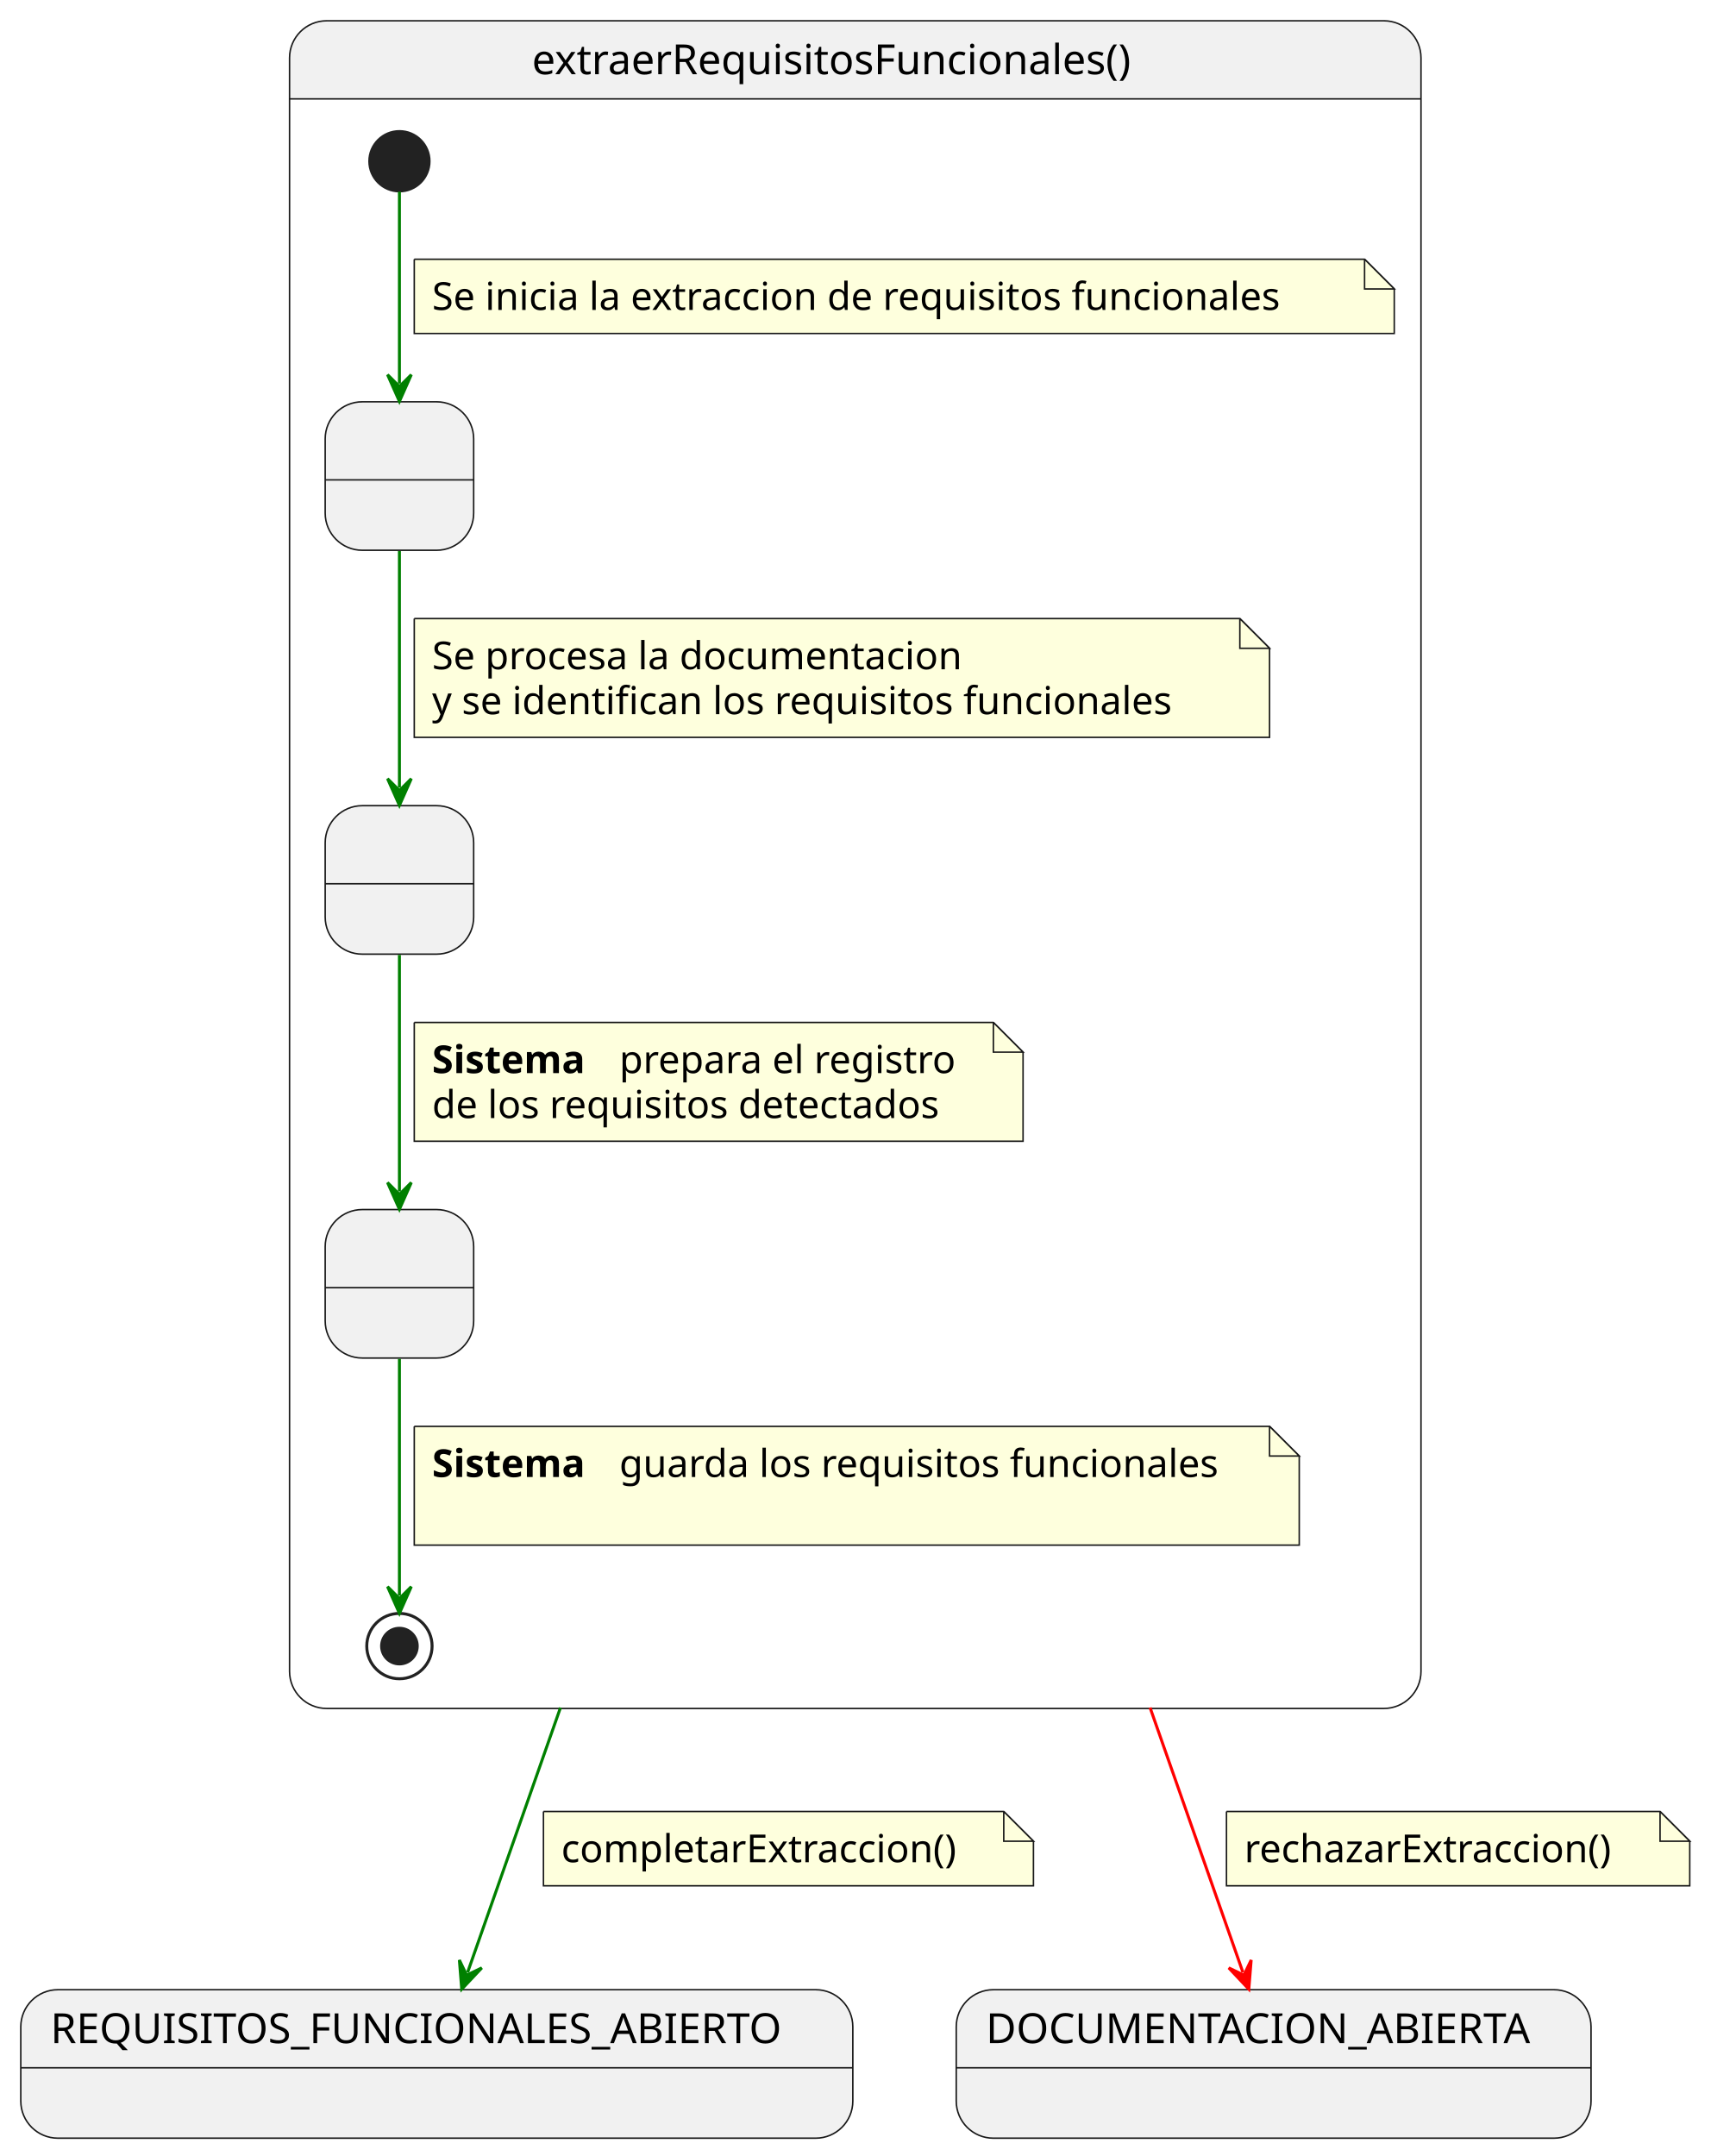
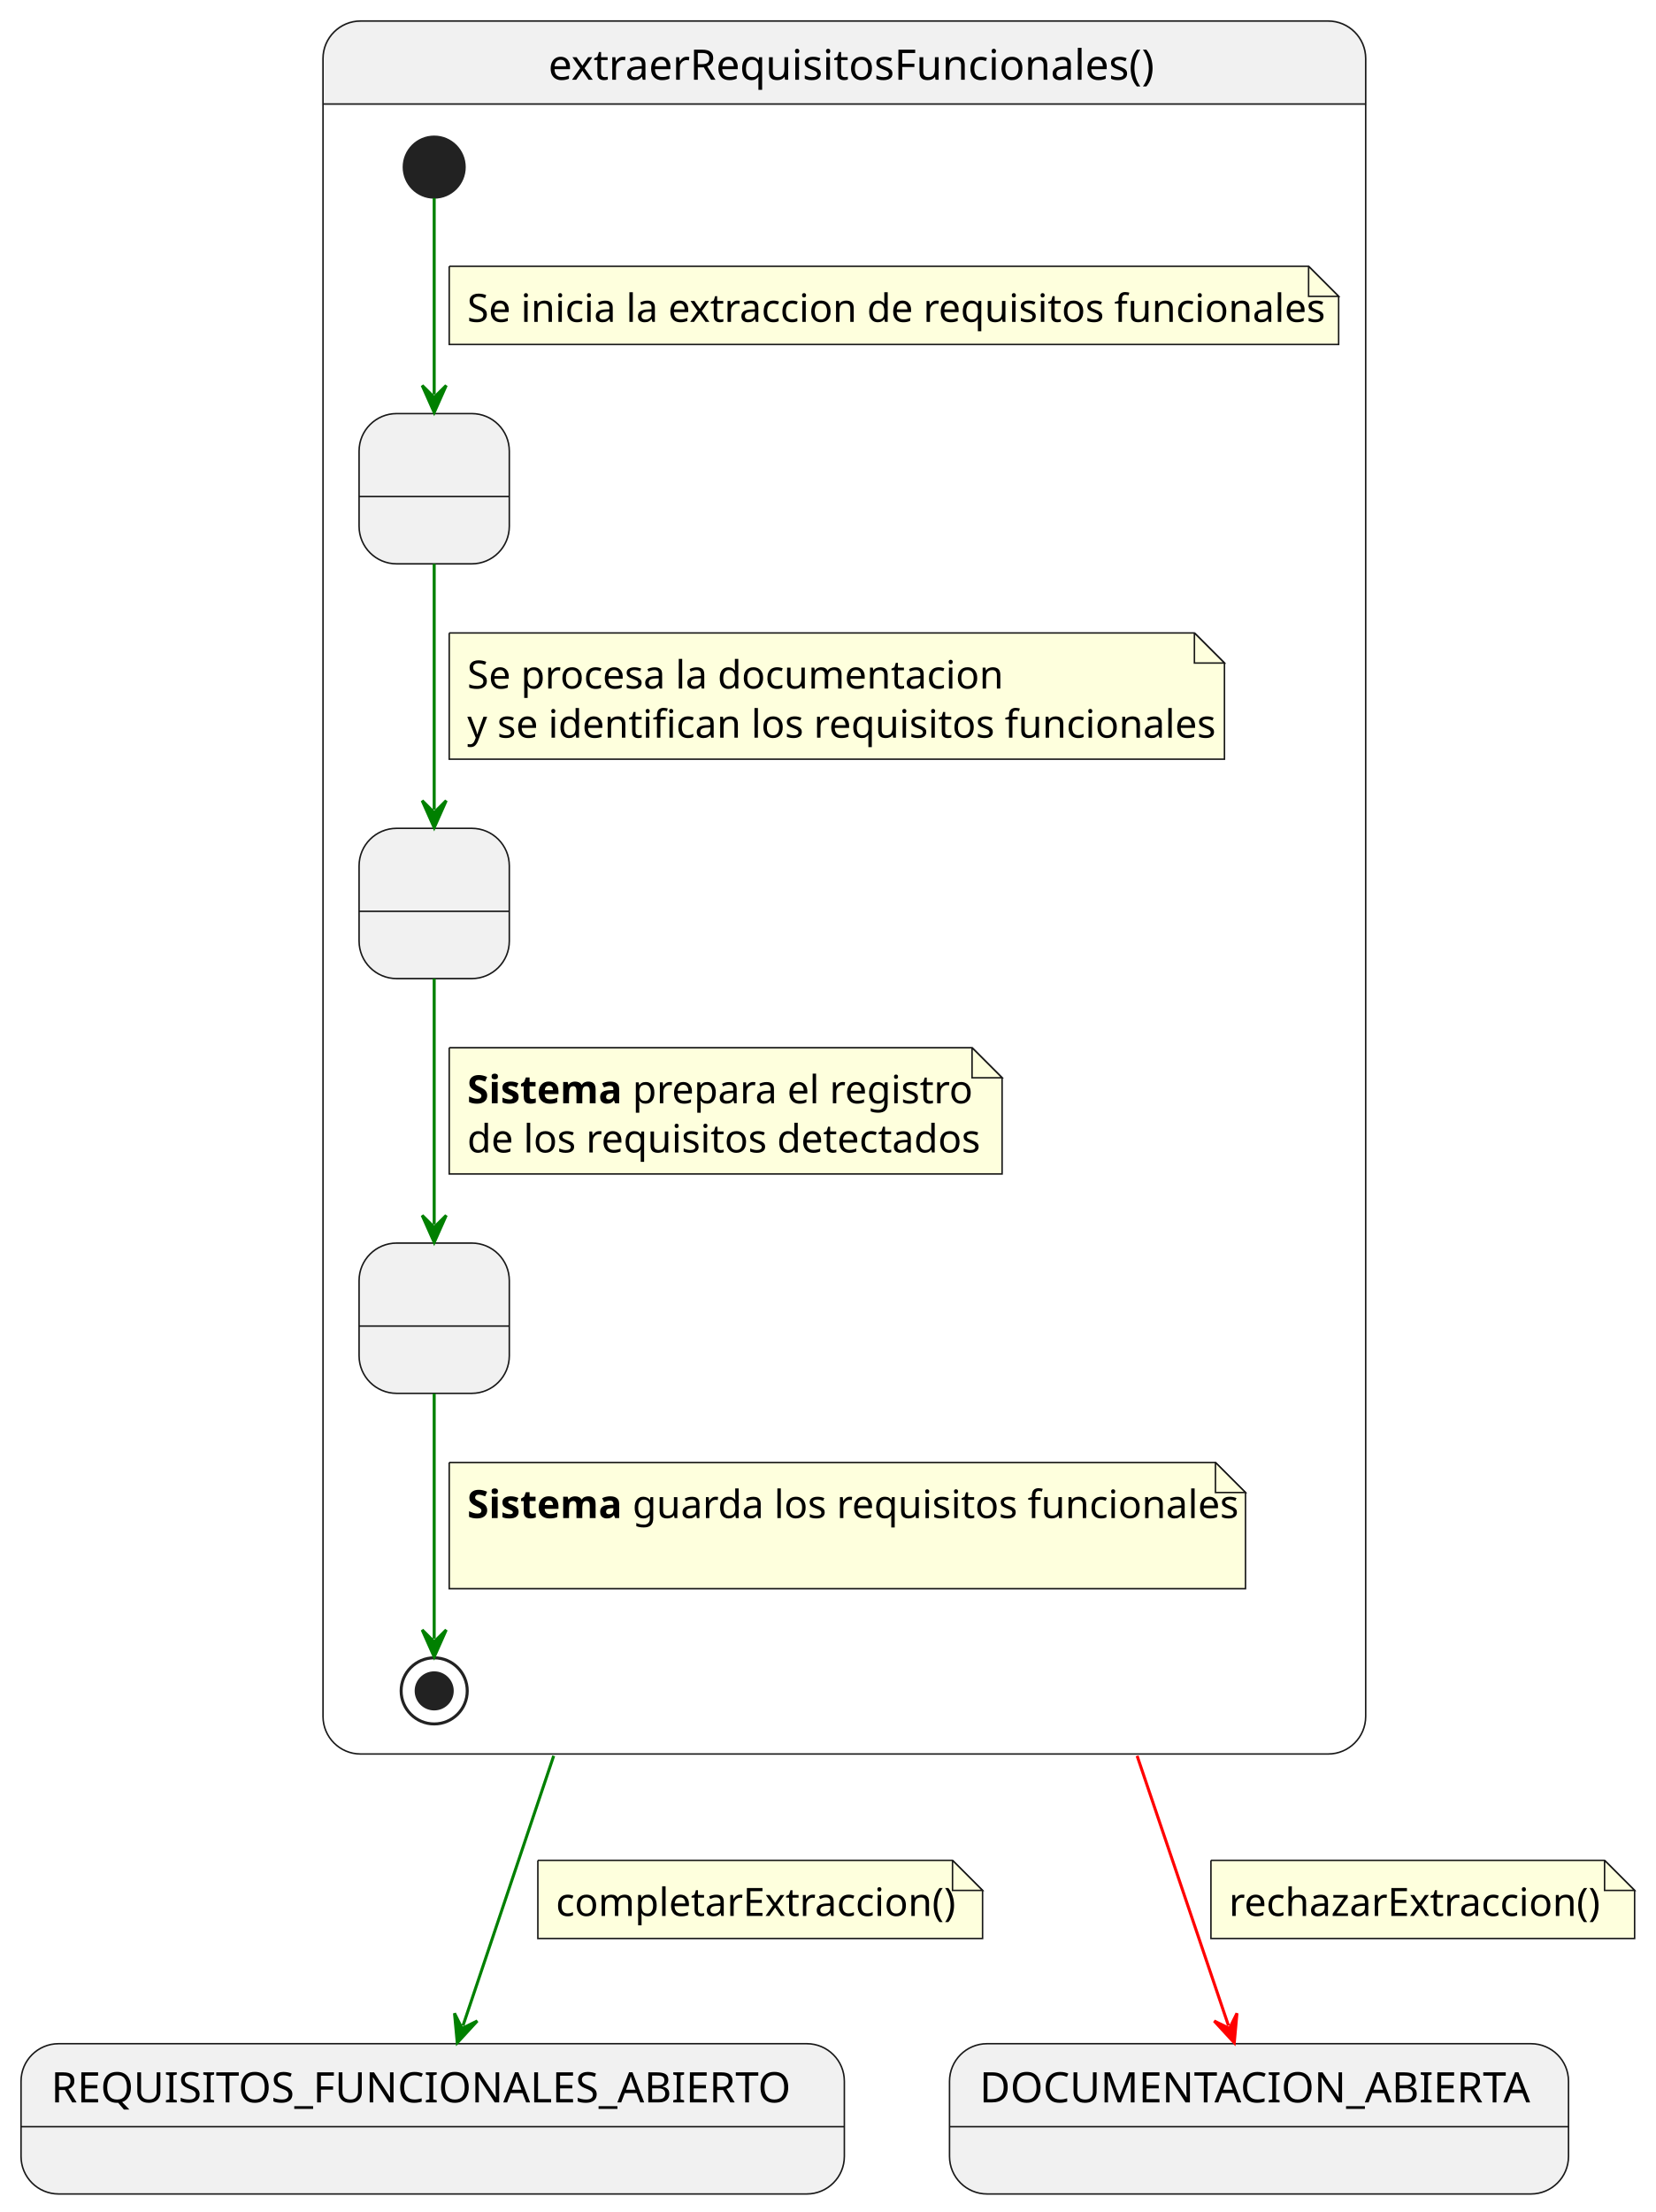
- <svg xmlns="http://www.w3.org/2000/svg" contentStyleType="text/css" data-diagram-type="STATE" height="726px" preserveAspectRatio="none" style="width:576px;height:726px;background:#FFFFFF;" version="1.1" viewBox="0 0 576 726" width="576px" zoomAndPan="magnify">
+ <svg xmlns="http://www.w3.org/2000/svg" contentStyleType="text/css" height="736px" preserveAspectRatio="none" style="width:551px;height:736px;background:#FFFFFF;" version="1.1" viewBox="0 0 551 736" width="551px" zoomAndPan="magnify">
  <defs />
  <g>
-     <path d="M110,7 L466,7 A12.5,12.5 0 0 1 478.5,19.5 L478.5,33.297 L97.5,33.297 L97.5,19.5 A12.5,12.5 0 0 1 110,7" fill="#F1F1F1" />
-     <rect fill="none" height="568.297" rx="12.5" ry="12.5" style="stroke:#181818;stroke-width:0.5;" width="381" x="97.5" y="7" />
-     <line style="stroke:#181818;stroke-width:0.5;" x1="97.5" x2="478.5" y1="33.297" y2="33.297" />
-     <text fill="#000000" font-family="sans-serif" font-size="14" lengthAdjust="spacing" textLength="217.738" x="179.131" y="24.995">extraerRequisitosFuncionales()</text>
+     <path d="M120,7 L442,7 A12.5,12.5 0 0 1 454.5,19.5 L454.5,34.609 L107.5,34.609 L107.5,19.5 A12.5,12.5 0 0 1 120,7 " fill="#F1F1F1" style="stroke:#F1F1F1;stroke-width:1.0;" />
+     <rect fill="none" height="576.609" rx="12.5" ry="12.5" style="stroke:#181818;stroke-width:0.5;" width="347" x="107.5" y="7" />
+     <line style="stroke:#181818;stroke-width:0.5;" x1="107.5" x2="454.5" y1="34.609" y2="34.609" />
+     <text fill="#000000" font-family="sans-serif" font-size="14" lengthAdjust="spacing" textLength="197" x="182.5" y="26.533">extraerRequisitosFuncionales()</text>
    <g id="extraerRequisitosFuncionales.ProcesandoDocumentacion">
-       <rect fill="#F1F1F1" height="50" rx="12.5" ry="12.5" style="stroke:#181818;stroke-width:0.5;" width="50" x="109.5" y="135.297" />
-       <line style="stroke:#181818;stroke-width:0.5;" x1="109.5" x2="159.5" y1="161.594" y2="161.594" />
-       <text fill="#000000" font-family="sans-serif" font-size="14" lengthAdjust="spacing" textLength="4.45" x="132.275" y="153.292"> </text>
+       <rect fill="#F1F1F1" height="50" rx="12.5" ry="12.5" style="stroke:#181818;stroke-width:0.5;" width="50" x="119.5" y="137.609" />
+       <line style="stroke:#181818;stroke-width:0.5;" x1="119.5" x2="169.5" y1="165.219" y2="165.219" />
+       <text fill="#000000" font-family="sans-serif" font-size="14" lengthAdjust="spacing" textLength="4" x="142.5" y="157.143"> </text>
    </g>
    <g id="extraerRequisitosFuncionales.IdentificandoRequisitos">
-       <rect fill="#F1F1F1" height="50" rx="12.5" ry="12.5" style="stroke:#181818;stroke-width:0.5;" width="50" x="109.5" y="271.297" />
-       <line style="stroke:#181818;stroke-width:0.5;" x1="109.5" x2="159.5" y1="297.594" y2="297.594" />
-       <text fill="#000000" font-family="sans-serif" font-size="14" lengthAdjust="spacing" textLength="4.45" x="132.275" y="289.292"> </text>
+       <rect fill="#F1F1F1" height="50" rx="12.5" ry="12.5" style="stroke:#181818;stroke-width:0.5;" width="50" x="119.5" y="275.609" />
+       <line style="stroke:#181818;stroke-width:0.5;" x1="119.5" x2="169.5" y1="303.219" y2="303.219" />
+       <text fill="#000000" font-family="sans-serif" font-size="14" lengthAdjust="spacing" textLength="4" x="142.5" y="295.143"> </text>
    </g>
    <g id="extraerRequisitosFuncionales.RegistrandoRequisitos">
-       <rect fill="#F1F1F1" height="50" rx="12.5" ry="12.5" style="stroke:#181818;stroke-width:0.5;" width="50" x="109.5" y="407.297" />
-       <line style="stroke:#181818;stroke-width:0.5;" x1="109.5" x2="159.5" y1="433.594" y2="433.594" />
-       <text fill="#000000" font-family="sans-serif" font-size="14" lengthAdjust="spacing" textLength="4.45" x="132.275" y="425.292"> </text>
+       <rect fill="#F1F1F1" height="50" rx="12.5" ry="12.5" style="stroke:#181818;stroke-width:0.5;" width="50" x="119.5" y="413.609" />
+       <line style="stroke:#181818;stroke-width:0.5;" x1="119.5" x2="169.5" y1="441.219" y2="441.219" />
+       <text fill="#000000" font-family="sans-serif" font-size="14" lengthAdjust="spacing" textLength="4" x="142.5" y="433.143"> </text>
    </g>
-     <ellipse cx="134.5" cy="54.297" fill="#222222" rx="10" ry="10" style="stroke:#222222;stroke-width:1;" />
-     <ellipse cx="134.5" cy="554.297" fill="none" rx="11" ry="11" style="stroke:#222222;stroke-width:1;" />
-     <ellipse cx="134.5" cy="554.297" fill="#222222" rx="6" ry="6" style="stroke:#222222;stroke-width:1;" />
-     <g class="link" data-entity-1=".start.extraerRequisitosFuncionales" data-entity-2="ProcesandoDocumentacion" data-source-line="9" data-uid="lnk3" id="link_.start.extraerRequisitosFuncionales_ProcesandoDocumentacion">
-       <path d="M134.5,64.527 C134.5,80.237 134.5,106.657 134.5,129.167" fill="none" id="*start*extraerRequisitosFuncionales-to-ProcesandoDocumentacion" style="stroke:#008000;stroke-width:1;" />
-       <polygon fill="#008000" points="134.5,135.167,138.5,126.167,134.5,130.167,130.5,126.167,134.5,135.167" style="stroke:#008000;stroke-width:1;" />
-       <path d="M139.5,87.297 L139.5,112.297 L469.5,112.297 L469.5,97.297 L459.5,87.297 L139.5,87.297" fill="#FEFFDD" style="stroke:#181818;stroke-width:0.5;" />
-       <path d="M459.5,87.297 L459.5,97.297 L469.5,97.297 L459.5,87.297" fill="#FEFFDD" style="stroke:#181818;stroke-width:0.5;" />
-       <text fill="#000000" font-family="sans-serif" font-size="13" lengthAdjust="spacing" textLength="309.271" x="145.5" y="104.364">Se inicia la extraccion de requisitos funcionales</text>
+     <ellipse cx="144.5" cy="55.609" fill="#222222" rx="10" ry="10" style="stroke:#222222;stroke-width:1.0;" />
+     <ellipse cx="144.5" cy="562.609" fill="none" rx="11" ry="11" style="stroke:#222222;stroke-width:1.0;" />
+     <ellipse cx="144.5" cy="562.609" fill="#222222" rx="6" ry="6" style="stroke:#222222;stroke-width:1.0;" />
+     <g id="link_*start*extraerRequisitosFuncionales_ProcesandoDocumentacion">
+       <path d="M144.5,65.929 C144.5,81.789 144.5,108.519 144.5,131.249 " fill="none" id="*start*extraerRequisitosFuncionales-to-ProcesandoDocumentacion" style="stroke:#008000;stroke-width:1.0;" />
+       <polygon fill="#008000" points="144.5,137.249,148.5,128.249,144.5,132.249,140.5,128.249,144.5,137.249" style="stroke:#008000;stroke-width:1.0;" />
+       <path d="M149.5,88.609 L149.5,114.609 L445.5,114.609 L445.5,98.609 L435.5,88.609 L149.5,88.609 " fill="#FEFFDD" style="stroke:#181818;stroke-width:0.5;" />
+       <path d="M435.5,88.609 L435.5,98.609 L445.5,98.609 L435.5,88.609 " fill="#FEFFDD" style="stroke:#181818;stroke-width:0.5;" />
+       <text fill="#000000" font-family="sans-serif" font-size="13" lengthAdjust="spacing" textLength="275" x="155.5" y="107.105">Se inicia la extraccion de requisitos funcionales</text>
    </g>
-     <g class="link" data-entity-1="ProcesandoDocumentacion" data-entity-2="IdentificandoRequisitos" data-source-line="14" data-uid="lnk4" id="link_ProcesandoDocumentacion_IdentificandoRequisitos">
-       <path d="M134.5,185.567 C134.5,209.847 134.5,240.987 134.5,265.207" fill="none" id="ProcesandoDocumentacion-to-IdentificandoRequisitos" style="stroke:#008000;stroke-width:1;" />
-       <polygon fill="#008000" points="134.5,271.207,138.5,262.207,134.5,266.207,130.5,262.207,134.5,271.207" style="stroke:#008000;stroke-width:1;" />
-       <path d="M139.5,208.297 L139.5,248.297 L427.5,248.297 L427.5,218.297 L417.5,208.297 L139.5,208.297" fill="#FEFFDD" style="stroke:#181818;stroke-width:0.5;" />
-       <path d="M417.5,208.297 L417.5,218.297 L427.5,218.297 L417.5,208.297" fill="#FEFFDD" style="stroke:#181818;stroke-width:0.5;" />
-       <text fill="#000000" font-family="sans-serif" font-size="13" lengthAdjust="spacing" textLength="192.169" x="145.5" y="225.364">Se procesa la documentacion</text>
-       <text fill="#000000" font-family="sans-serif" font-size="13" lengthAdjust="spacing" textLength="267.827" x="145.5" y="240.497">y se identifican los requisitos funcionales</text>
+     <g id="link_ProcesandoDocumentacion_IdentificandoRequisitos">
+       <path d="M144.5,187.609 C144.5,212.319 144.5,244.609 144.5,269.389 " fill="none" id="ProcesandoDocumentacion-to-IdentificandoRequisitos" style="stroke:#008000;stroke-width:1.0;" />
+       <polygon fill="#008000" points="144.5,275.389,148.5,266.389,144.5,270.389,140.5,266.389,144.5,275.389" style="stroke:#008000;stroke-width:1.0;" />
+       <path d="M149.5,210.609 L149.5,252.609 L407.5,252.609 L407.5,220.609 L397.5,210.609 L149.5,210.609 " fill="#FEFFDD" style="stroke:#181818;stroke-width:0.5;" />
+       <path d="M397.5,210.609 L397.5,220.609 L407.5,220.609 L397.5,210.609 " fill="#FEFFDD" style="stroke:#181818;stroke-width:0.5;" />
+       <text fill="#000000" font-family="sans-serif" font-size="13" lengthAdjust="spacing" textLength="172" x="155.5" y="229.105">Se procesa la documentacion</text>
+       <text fill="#000000" font-family="sans-serif" font-size="13" lengthAdjust="spacing" textLength="237" x="155.5" y="245.456">y se identifican los requisitos funcionales</text>
    </g>
-     <g class="link" data-entity-1="IdentificandoRequisitos" data-entity-2="RegistrandoRequisitos" data-source-line="20" data-uid="lnk5" id="link_IdentificandoRequisitos_RegistrandoRequisitos">
-       <path d="M134.5,321.567 C134.5,345.847 134.5,376.987 134.5,401.207" fill="none" id="IdentificandoRequisitos-to-RegistrandoRequisitos" style="stroke:#008000;stroke-width:1;" />
-       <polygon fill="#008000" points="134.5,407.207,138.5,398.207,134.5,402.207,130.5,398.207,134.5,407.207" style="stroke:#008000;stroke-width:1;" />
-       <path d="M139.5,344.297 L139.5,384.297 L344.5,384.297 L344.5,354.297 L334.5,344.297 L139.5,344.297" fill="#FEFFDD" style="stroke:#181818;stroke-width:0.5;" />
-       <path d="M334.5,344.297 L334.5,354.297 L344.5,354.297 L334.5,344.297" fill="#FEFFDD" style="stroke:#181818;stroke-width:0.5;" />
-       <text fill="#000000" font-family="sans-serif" font-size="13" font-weight="bold" lengthAdjust="spacing" textLength="58.906" x="145.5" y="361.364">Sistema</text>
-       <text fill="#000000" font-family="sans-serif" font-size="13" lengthAdjust="spacing" textLength="121.374" x="208.539" y="361.364">prepara el registro</text>
-       <text fill="#000000" font-family="sans-serif" font-size="13" lengthAdjust="spacing" textLength="183.174" x="145.5" y="376.497">de los requisitos detectados</text>
+     <g id="link_IdentificandoRequisitos_RegistrandoRequisitos">
+       <path d="M144.5,325.609 C144.5,350.319 144.5,382.609 144.5,407.389 " fill="none" id="IdentificandoRequisitos-to-RegistrandoRequisitos" style="stroke:#008000;stroke-width:1.0;" />
+       <polygon fill="#008000" points="144.5,413.389,148.5,404.389,144.5,408.389,140.5,404.389,144.5,413.389" style="stroke:#008000;stroke-width:1.0;" />
+       <path d="M149.5,348.609 L149.5,390.609 L333.5,390.609 L333.5,358.609 L323.5,348.609 L149.5,348.609 " fill="#FEFFDD" style="stroke:#181818;stroke-width:0.5;" />
+       <path d="M323.5,348.609 L323.5,358.609 L333.5,358.609 L323.5,348.609 " fill="#FEFFDD" style="stroke:#181818;stroke-width:0.5;" />
+       <text fill="#000000" font-family="sans-serif" font-size="13" font-weight="bold" lengthAdjust="spacing" textLength="51" x="155.5" y="367.104">Sistema</text>
+       <text fill="#000000" font-family="sans-serif" font-size="13" lengthAdjust="spacing" textLength="104" x="210.5" y="367.104">prepara el registro</text>
+       <text fill="#000000" font-family="sans-serif" font-size="13" lengthAdjust="spacing" textLength="163" x="155.5" y="383.456">de los requisitos detectados</text>
    </g>
-     <g class="link" data-entity-1="RegistrandoRequisitos" data-entity-2=".end.extraerRequisitosFuncionales" data-source-line="26" data-uid="lnk7" id="link_RegistrandoRequisitos_.end.extraerRequisitosFuncionales">
-       <path d="M134.5,457.577 C134.5,483.877 134.5,518.567 134.5,537.277" fill="none" id="RegistrandoRequisitos-to-*end*extraerRequisitosFuncionales" style="stroke:#008000;stroke-width:1;" />
-       <polygon fill="#008000" points="134.5,543.277,138.5,534.277,134.5,538.277,130.5,534.277,134.5,543.277" style="stroke:#008000;stroke-width:1;" />
-       <path d="M139.5,480.297 L139.5,520.297 L437.5,520.297 L437.5,490.297 L427.5,480.297 L139.5,480.297" fill="#FEFFDD" style="stroke:#181818;stroke-width:0.5;" />
-       <path d="M427.5,480.297 L427.5,490.297 L437.5,490.297 L427.5,480.297" fill="#FEFFDD" style="stroke:#181818;stroke-width:0.5;" />
-       <text fill="#000000" font-family="sans-serif" font-size="13" font-weight="bold" lengthAdjust="spacing" textLength="58.906" x="145.5" y="497.364">Sistema</text>
-       <text fill="#000000" font-family="sans-serif" font-size="13" lengthAdjust="spacing" textLength="214.767" x="208.539" y="497.364">guarda los requisitos funcionales</text>
-       <text fill="#000000" font-family="sans-serif" font-size="13" lengthAdjust="spacing" textLength="4.132" x="145.5" y="512.497"> </text>
+     <g id="link_RegistrandoRequisitos_*end*extraerRequisitosFuncionales">
+       <path d="M144.5,463.709 C144.5,490.379 144.5,526.109 144.5,545.309 " fill="none" id="RegistrandoRequisitos-to-*end*extraerRequisitosFuncionales" style="stroke:#008000;stroke-width:1.0;" />
+       <polygon fill="#008000" points="144.5,551.309,148.5,542.309,144.5,546.309,140.5,542.309,144.5,551.309" style="stroke:#008000;stroke-width:1.0;" />
+       <path d="M149.5,486.609 L149.5,528.609 L414.5,528.609 L414.5,496.609 L404.5,486.609 L149.5,486.609 " fill="#FEFFDD" style="stroke:#181818;stroke-width:0.5;" />
+       <path d="M404.5,486.609 L404.5,496.609 L414.5,496.609 L404.5,486.609 " fill="#FEFFDD" style="stroke:#181818;stroke-width:0.5;" />
+       <text fill="#000000" font-family="sans-serif" font-size="13" font-weight="bold" lengthAdjust="spacing" textLength="51" x="155.5" y="505.104">Sistema</text>
+       <text fill="#000000" font-family="sans-serif" font-size="13" lengthAdjust="spacing" textLength="189" x="210.5" y="505.104">guarda los requisitos funcionales</text>
+       <text fill="#000000" font-family="sans-serif" font-size="13" lengthAdjust="spacing" textLength="4" x="155.5" y="521.456"> </text>
    </g>
    <g id="REQUISITOS_FUNCIONALES_ABIERTO">
-       <rect fill="#F1F1F1" height="50" rx="12.5" ry="12.5" style="stroke:#181818;stroke-width:0.5;" width="280.176" x="7" y="670" />
-       <line style="stroke:#181818;stroke-width:0.5;" x1="7" x2="287.176" y1="696.297" y2="696.297" />
-       <text fill="#000000" font-family="sans-serif" font-size="14" lengthAdjust="spacing" textLength="260.176" x="17" y="687.995">REQUISITOS_FUNCIONALES_ABIERTO</text>
+       <rect fill="#F1F1F1" height="50" rx="12.5" ry="12.5" style="stroke:#181818;stroke-width:0.5;" width="274" x="7" y="680" />
+       <line style="stroke:#181818;stroke-width:0.5;" x1="7" x2="281" y1="707.609" y2="707.609" />
+       <text fill="#000000" font-family="sans-serif" font-size="14" lengthAdjust="spacing" textLength="254" x="17" y="699.533">REQUISITOS_FUNCIONALES_ABIERTO</text>
    </g>
    <g id="DOCUMENTACION_ABIERTA">
-       <rect fill="#F1F1F1" height="50" rx="12.5" ry="12.5" style="stroke:#181818;stroke-width:0.5;" width="213.758" x="322" y="670" />
-       <line style="stroke:#181818;stroke-width:0.5;" x1="322" x2="535.758" y1="696.297" y2="696.297" />
-       <text fill="#000000" font-family="sans-serif" font-size="14" lengthAdjust="spacing" textLength="193.758" x="332" y="687.995">DOCUMENTACION_ABIERTA</text>
+       <rect fill="#F1F1F1" height="50" rx="12.5" ry="12.5" style="stroke:#181818;stroke-width:0.5;" width="206" x="316" y="680" />
+       <line style="stroke:#181818;stroke-width:0.5;" x1="316" x2="522" y1="707.609" y2="707.609" />
+       <text fill="#000000" font-family="sans-serif" font-size="14" lengthAdjust="spacing" textLength="186" x="326" y="699.533">DOCUMENTACION_ABIERTA</text>
    </g>
-     <g class="link" data-entity-1="extraerRequisitosFuncionales" data-entity-2="REQUISITOS_FUNCIONALES_ABIERTO" data-source-line="33" data-uid="lnk9" id="link_extraerRequisitosFuncionales_REQUISITOS_FUNCIONALES_ABIERTO">
-       <path d="M188.73,575.02 C175.01,614.15 165.026,642.608 157.466,664.158" fill="none" id="extraerRequisitosFuncionales-to-REQUISITOS_FUNCIONALES_ABIERTO" style="stroke:#008000;stroke-width:1;" />
-       <polygon fill="#008000" points="155.48,669.82,162.234,662.652,157.135,665.102,154.685,660.003,155.48,669.82" style="stroke:#008000;stroke-width:1;" />
-       <path d="M183,610 L183,635 L348,635 L348,620 L338,610 L183,610" fill="#FEFFDD" style="stroke:#181818;stroke-width:0.5;" />
-       <path d="M338,610 L338,620 L348,620 L338,610" fill="#FEFFDD" style="stroke:#181818;stroke-width:0.5;" />
-       <text fill="#000000" font-family="sans-serif" font-size="13" lengthAdjust="spacing" textLength="144.593" x="189" y="627.067">completarExtraccion()</text>
+     <g id="link_extraerRequisitosFuncionales_REQUISITOS_FUNCIONALES_ABIERTO">
+       <path d="M184.27,584.22 C171.01,623.65 161.382,652.313 154.092,673.993 " fill="none" id="extraerRequisitosFuncionales-to-REQUISITOS_FUNCIONALES_ABIERTO" style="stroke:#008000;stroke-width:1.0;" />
+       <polygon fill="#008000" points="152.18,679.68,158.84,672.424,153.774,674.941,151.257,669.875,152.18,679.68" style="stroke:#008000;stroke-width:1.0;" />
+       <path d="M179,619 L179,645 L327,645 L327,629 L317,619 L179,619 " fill="#FEFFDD" style="stroke:#181818;stroke-width:0.5;" />
+       <path d="M317,619 L317,629 L327,629 L317,619 " fill="#FEFFDD" style="stroke:#181818;stroke-width:0.5;" />
+       <text fill="#000000" font-family="sans-serif" font-size="13" lengthAdjust="spacing" textLength="127" x="185" y="637.495">completarExtraccion()</text>
    </g>
-     <g class="link" data-entity-1="extraerRequisitosFuncionales" data-entity-2="DOCUMENTACION_ABIERTA" data-source-line="38" data-uid="lnk11" id="link_extraerRequisitosFuncionales_DOCUMENTACION_ABIERTA">
-       <path d="M387.27,575.02 C400.99,614.15 410.974,642.608 418.534,664.158" fill="none" id="extraerRequisitosFuncionales-to-DOCUMENTACION_ABIERTA" style="stroke:#FF0000;stroke-width:1;" />
-       <polygon fill="#FF0000" points="420.52,669.82,421.315,660.003,418.865,665.102,413.766,662.652,420.52,669.82" style="stroke:#FF0000;stroke-width:1;" />
-       <path d="M413,610 L413,635 L569,635 L569,620 L559,610 L413,610" fill="#FEFFDD" style="stroke:#181818;stroke-width:0.5;" />
-       <path d="M559,610 L559,620 L569,620 L559,610" fill="#FEFFDD" style="stroke:#181818;stroke-width:0.5;" />
-       <text fill="#000000" font-family="sans-serif" font-size="13" lengthAdjust="spacing" textLength="135.389" x="419" y="627.067">rechazarExtraccion()</text>
+     <g id="link_extraerRequisitosFuncionales_DOCUMENTACION_ABIERTA">
+       <path d="M378.43,584.22 C391.79,623.65 401.496,652.317 408.836,673.997 " fill="none" id="extraerRequisitosFuncionales-to-DOCUMENTACION_ABIERTA" style="stroke:#FF0000;stroke-width:1.0;" />
+       <polygon fill="#FF0000" points="410.76,679.68,411.663,669.873,409.157,674.944,404.085,672.438,410.76,679.68" style="stroke:#FF0000;stroke-width:1.0;" />
+       <path d="M403,619 L403,645 L544,645 L544,629 L534,619 L403,619 " fill="#FEFFDD" style="stroke:#181818;stroke-width:0.5;" />
+       <path d="M534,619 L534,629 L544,629 L534,619 " fill="#FEFFDD" style="stroke:#181818;stroke-width:0.5;" />
+       <text fill="#000000" font-family="sans-serif" font-size="13" lengthAdjust="spacing" textLength="120" x="409" y="637.495">rechazarExtraccion()</text>
    </g>
  </g>
</svg>
